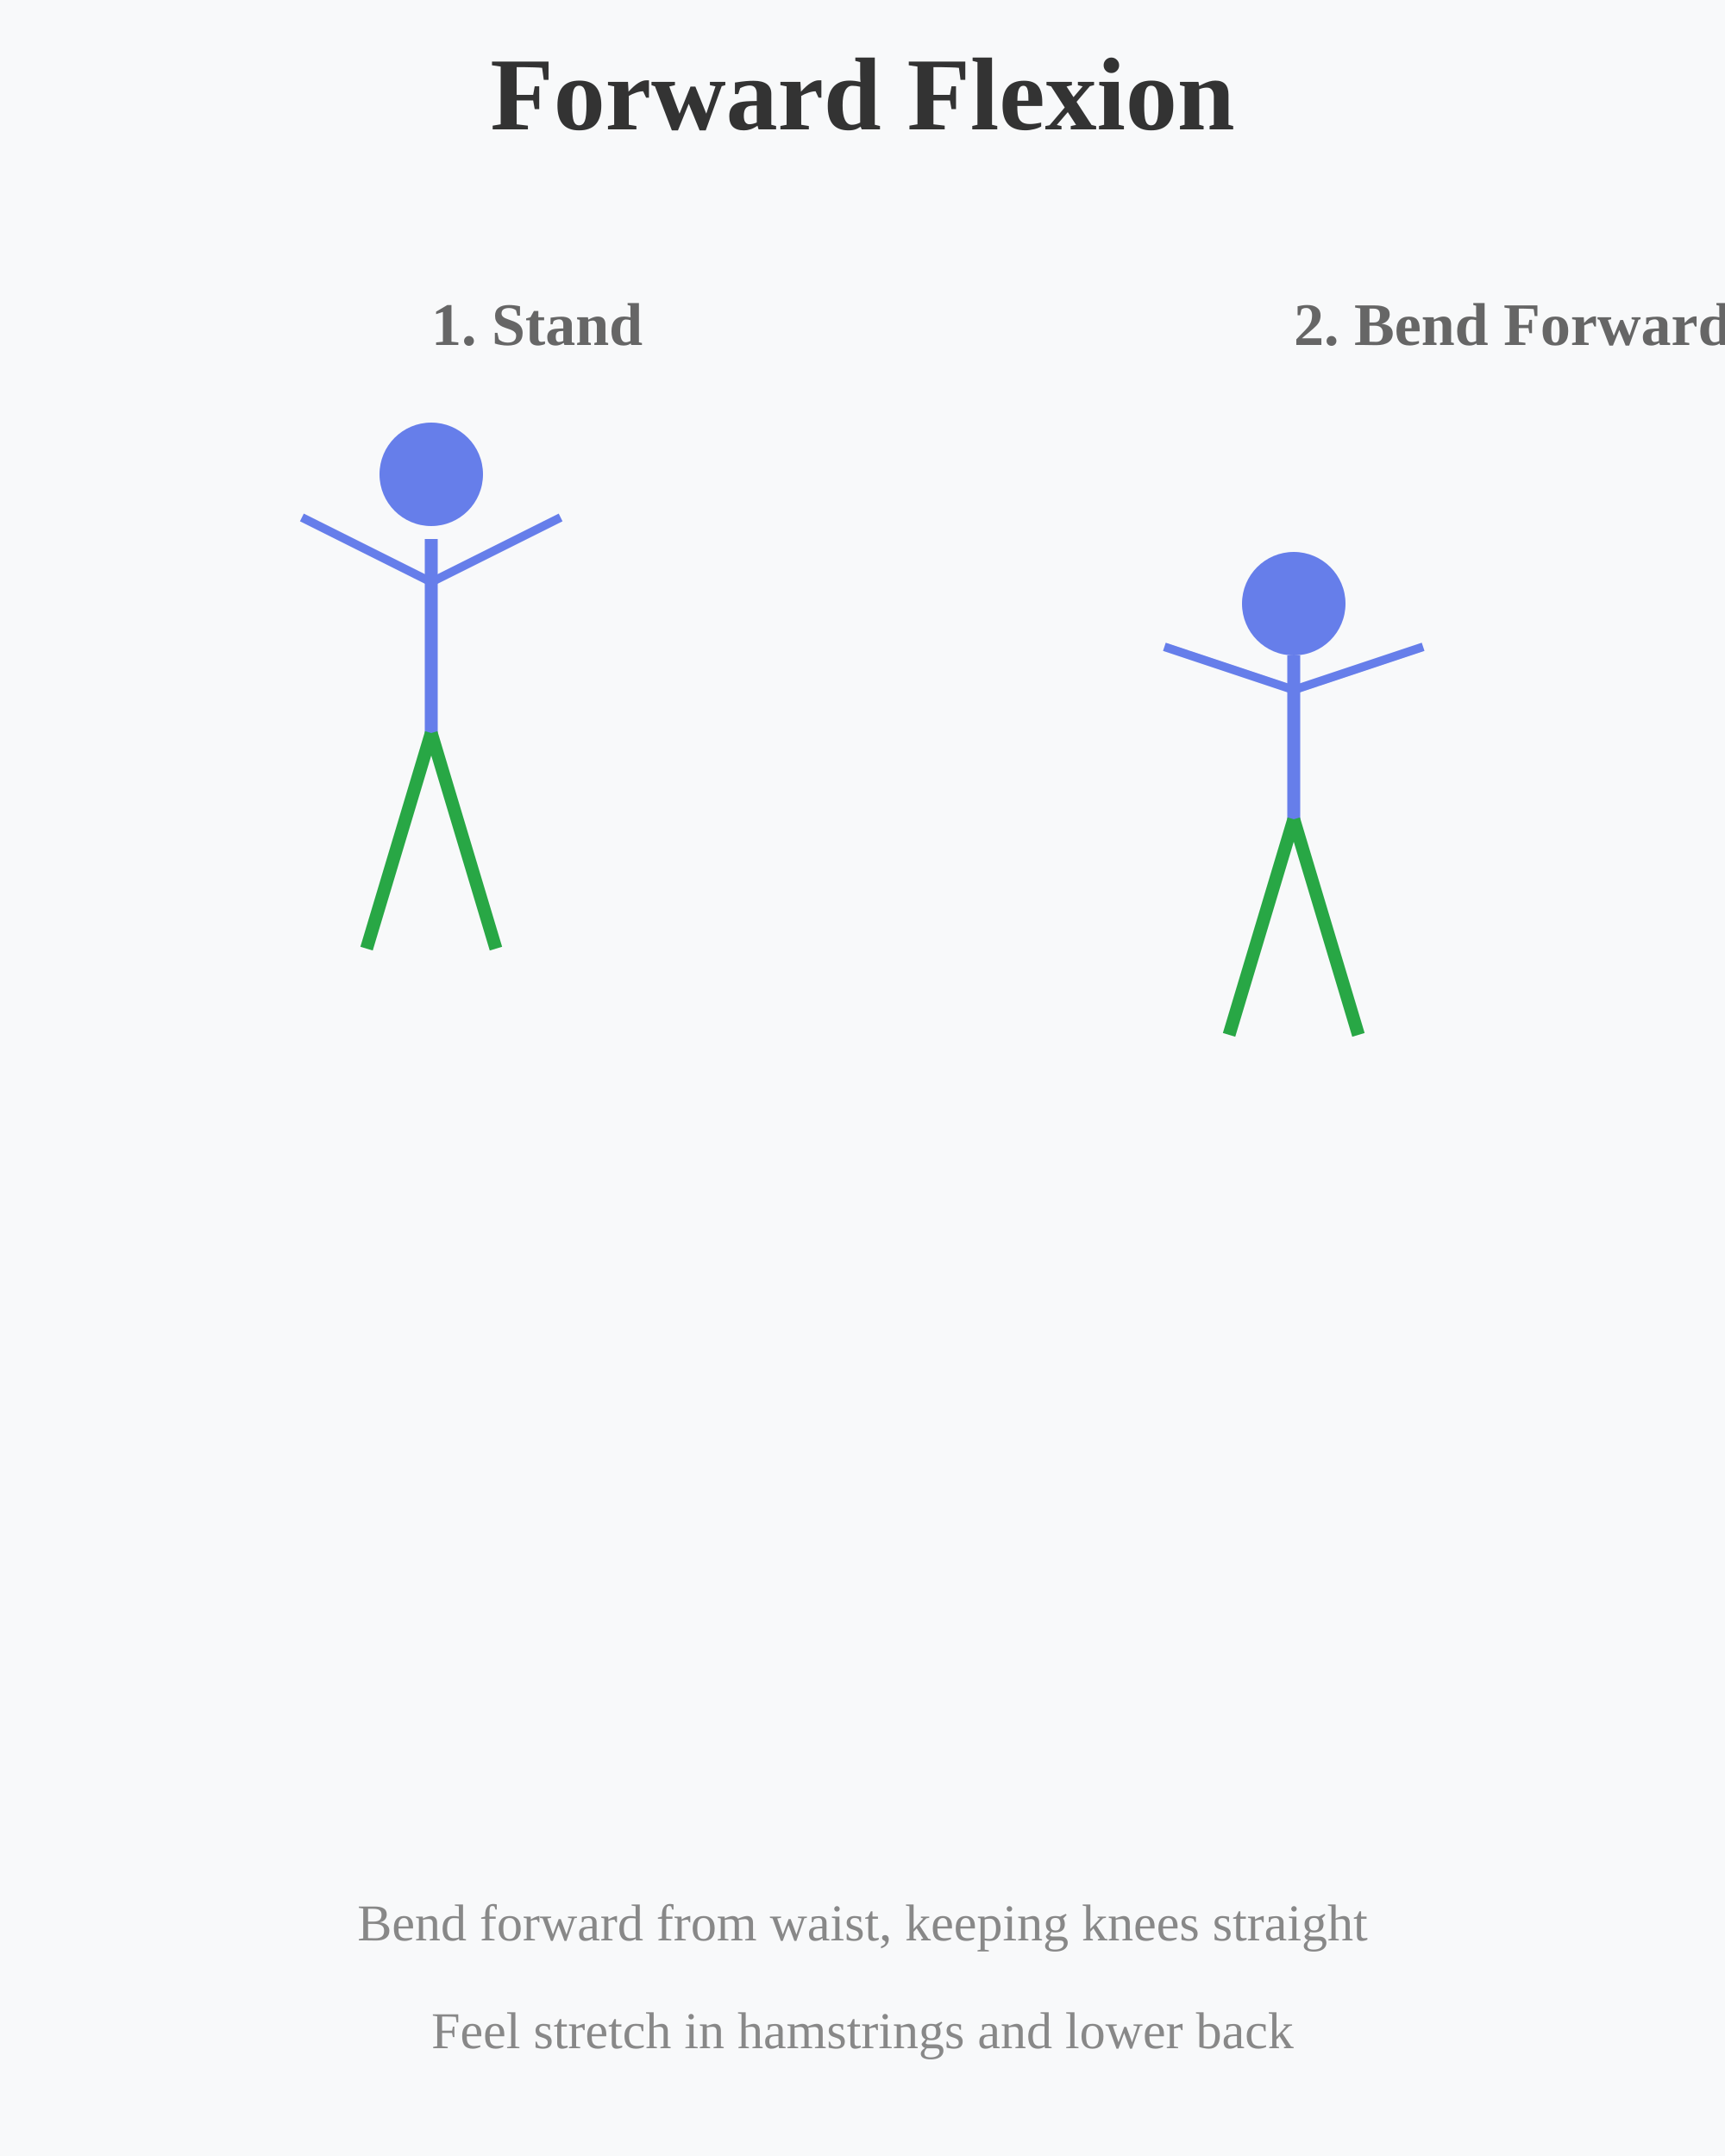
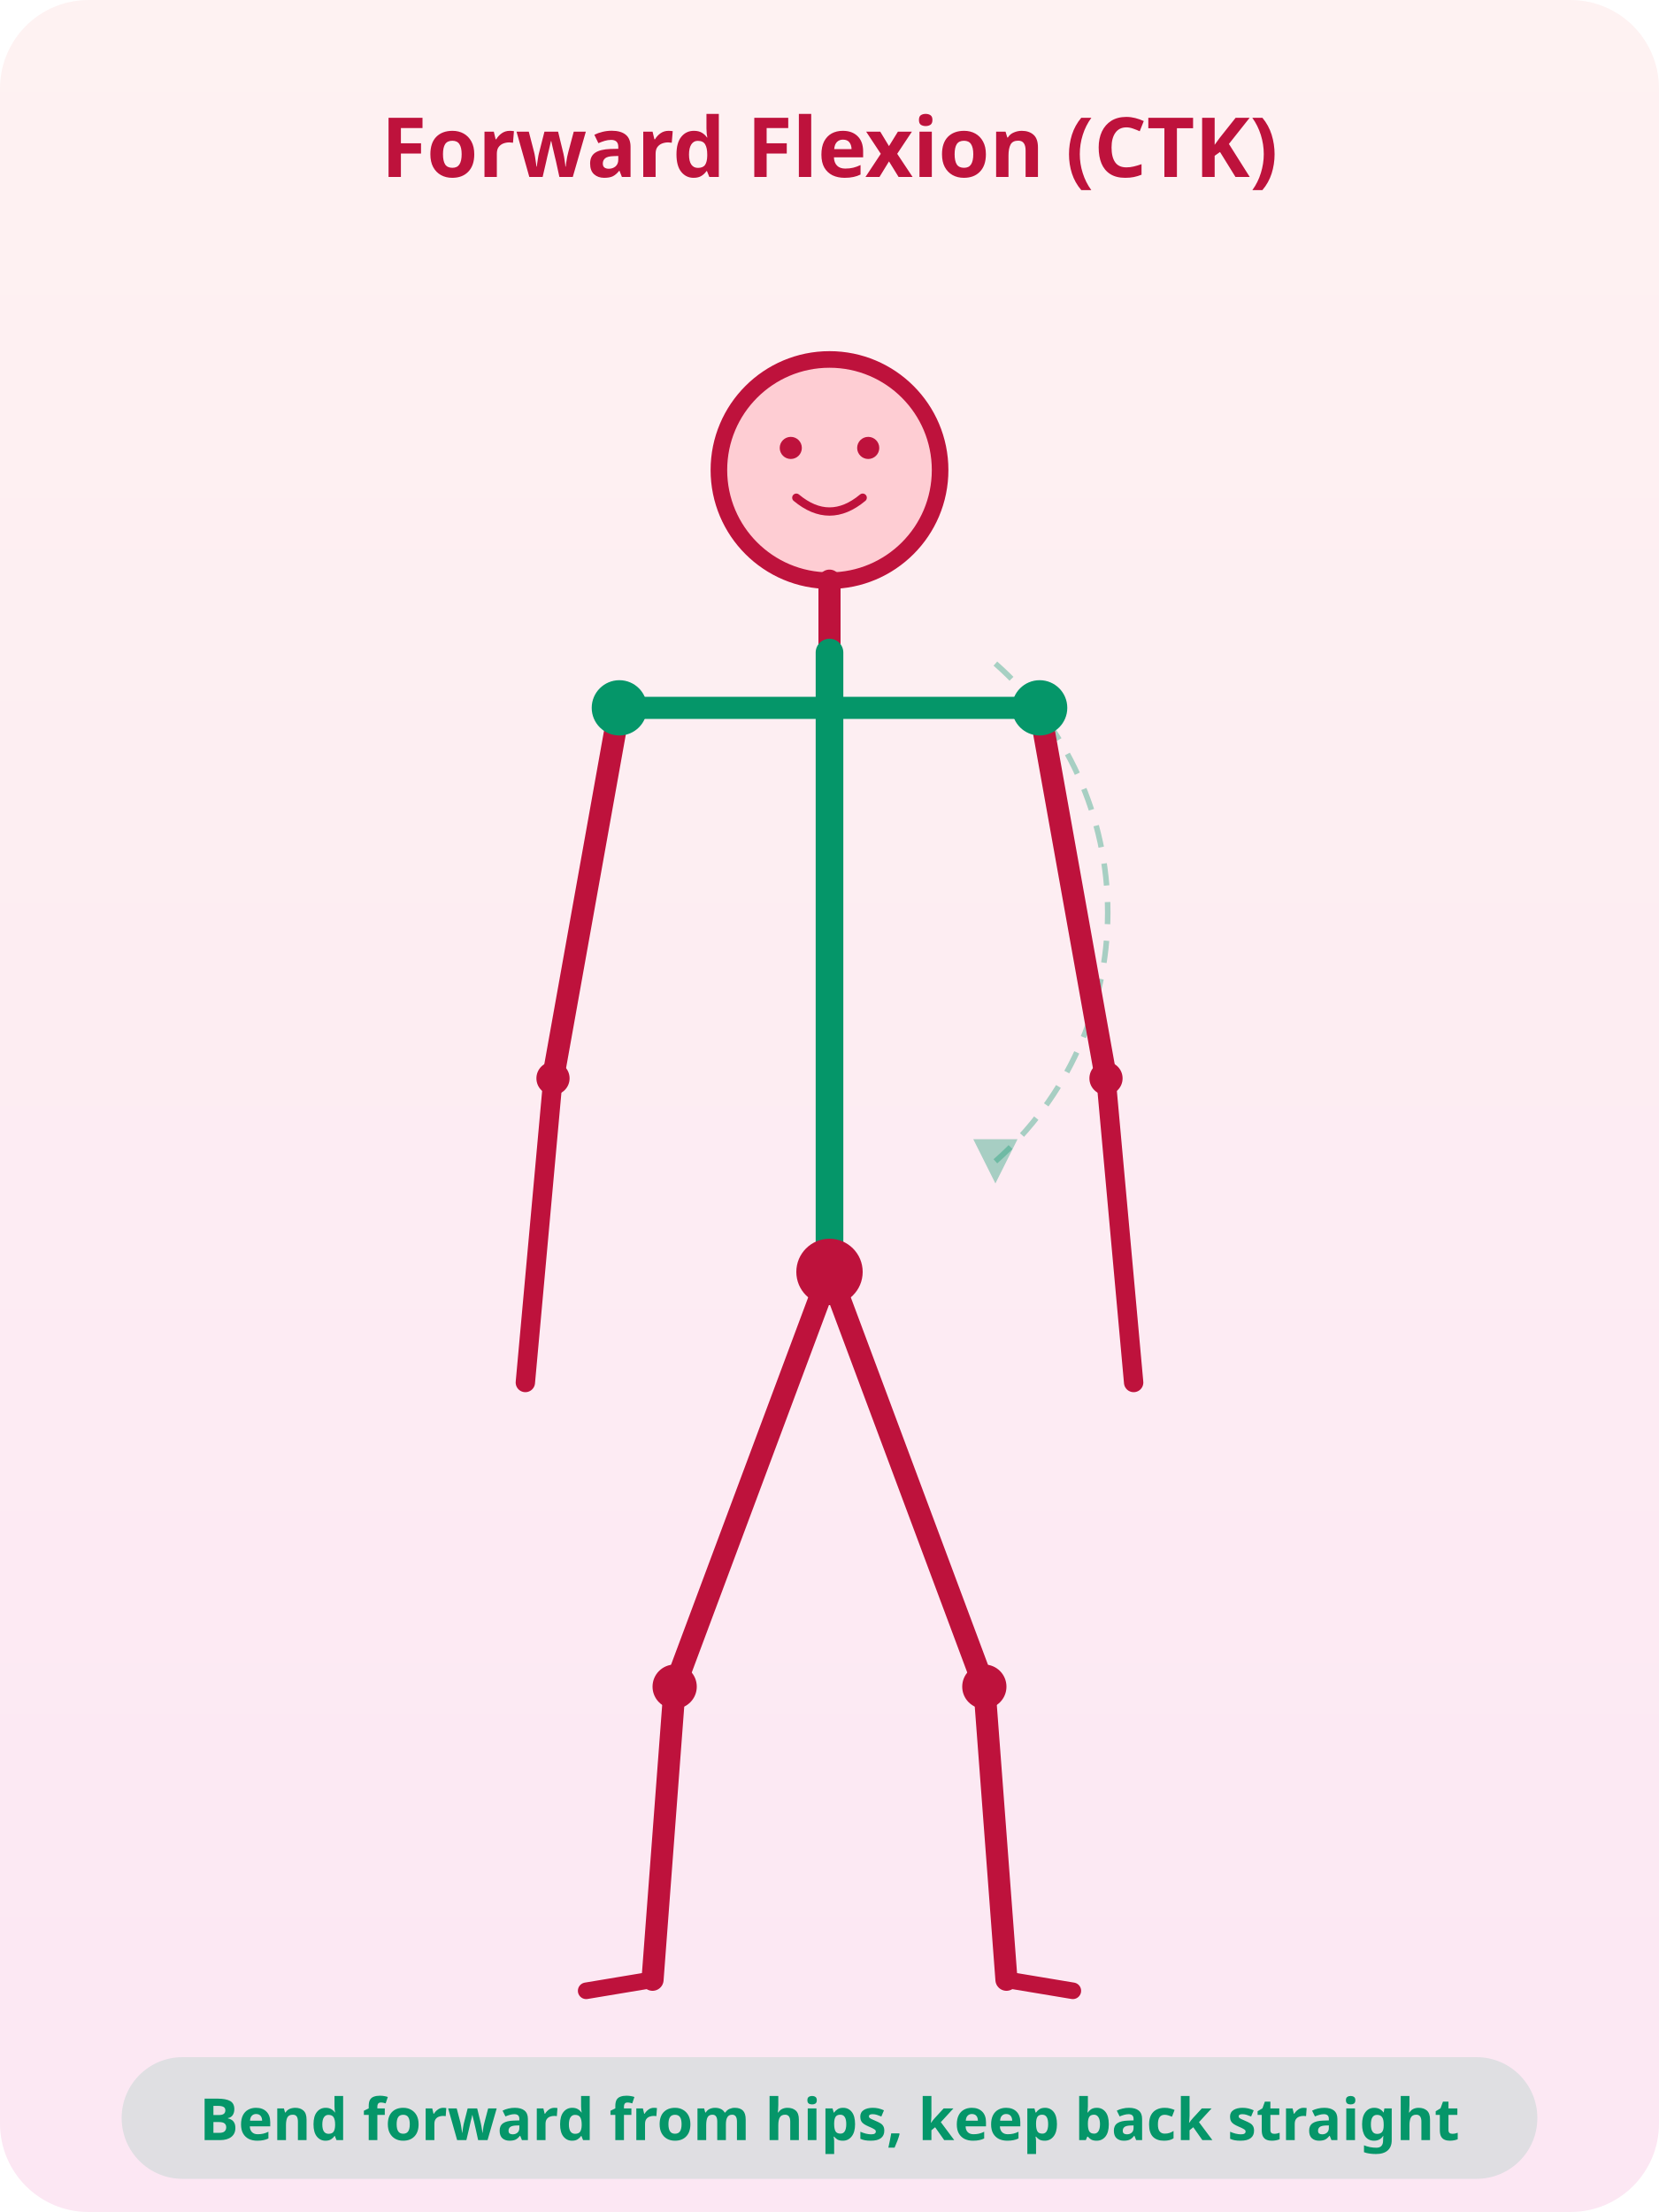
- <svg xmlns="http://www.w3.org/2000/svg" width="400" height="500">
-   <rect width="400" height="500" fill="#f8f9fa" />
-   <text x="200" y="30" font-size="24" font-weight="bold" text-anchor="middle" fill="#333">Forward Flexion</text>
+ <svg xmlns="http://www.w3.org/2000/svg" viewBox="0 0 300 400">
+   <defs>
+     <linearGradient id="bg" x1="0" y1="0" x2="0" y2="1">
+       <stop offset="0%" stop-color="#fef2f2" />
+       <stop offset="100%" stop-color="#fce7f3" />
+     </linearGradient>
+   </defs>
+   <rect width="300" height="400" rx="16" fill="url(#bg)" />
+   <text x="150" y="32" text-anchor="middle" font-family="system-ui,sans-serif" font-size="15" font-weight="800" fill="#be123c">Forward Flexion (CTK)</text>
+   <path d="M180,120 A60,60 0 0,1 180,210" fill="none" stroke="#059669" stroke-width="1" stroke-dasharray="4,3" opacity="0.35" />
+   <polygon points="180,214 176,206 184,206" fill="#059669" opacity="0.35" />
  <g>
-     <text x="100" y="80" font-size="14" font-weight="bold" fill="#666">1. Stand</text>
-     <circle cx="100" cy="110" r="12" fill="#667eea" />
-     <line x1="100" y1="125" x2="100" y2="170" stroke="#667eea" stroke-width="3" />
-     <line x1="100" y1="135" x2="70" y2="120" stroke="#667eea" stroke-width="2" />
-     <line x1="100" y1="135" x2="130" y2="120" stroke="#667eea" stroke-width="2" />
-     <line x1="100" y1="170" x2="85" y2="220" stroke="#28a745" stroke-width="3" />
-     <line x1="100" y1="170" x2="115" y2="220" stroke="#28a745" stroke-width="3" />
+     <animateTransform attributeName="transform" type="rotate" values="0 150 230;-45 150 230;0 150 230" dur="4s" repeatCount="indefinite" calcMode="spline" keySplines="0.4 0 0.2 1;0.4 0 0.2 1" />
+     <circle cx="150" cy="85" r="20" fill="#fecdd3" stroke="#be123c" stroke-width="3" />
+     <circle cx="143" cy="81" r="2" fill="#be123c" />
+     <circle cx="157" cy="81" r="2" fill="#be123c" />
+     <path d="M144,90 Q150,95 156,90" fill="none" stroke="#be123c" stroke-width="1.5" stroke-linecap="round" />
+     <line x1="150" y1="105" x2="150" y2="118" stroke="#be123c" stroke-width="4" stroke-linecap="round" />
+     <line x1="150" y1="118" x2="150" y2="230" stroke="#059669" stroke-width="5" stroke-linecap="round" />
+     <line x1="112" y1="128" x2="188" y2="128" stroke="#059669" stroke-width="4" stroke-linecap="round" />
+     <line x1="112" y1="128" x2="100" y2="195" stroke="#be123c" stroke-width="4" stroke-linecap="round" />
+     <line x1="100" y1="195" x2="95" y2="250" stroke="#be123c" stroke-width="3.5" stroke-linecap="round" />
+     <circle cx="100" cy="195" r="3" fill="#be123c" />
+     <line x1="188" y1="128" x2="200" y2="195" stroke="#be123c" stroke-width="4" stroke-linecap="round" />
+     <line x1="200" y1="195" x2="205" y2="250" stroke="#be123c" stroke-width="3.5" stroke-linecap="round" />
+     <circle cx="200" cy="195" r="3" fill="#be123c" />
+     <circle cx="112" cy="128" r="5" fill="#059669" />
+     <circle cx="188" cy="128" r="5" fill="#059669" />
  </g>
-   <g>
-     <text x="300" y="80" font-size="14" font-weight="bold" fill="#666">2. Bend Forward</text>
-     <circle cx="300" cy="140" r="12" fill="#667eea" />
-     <line x1="300" y1="152" x2="300" y2="190" stroke="#667eea" stroke-width="3" />
-     <line x1="300" y1="160" x2="270" y2="150" stroke="#667eea" stroke-width="2" />
-     <line x1="300" y1="160" x2="330" y2="150" stroke="#667eea" stroke-width="2" />
-     <line x1="300" y1="190" x2="285" y2="240" stroke="#28a745" stroke-width="3" />
-     <line x1="300" y1="190" x2="315" y2="240" stroke="#28a745" stroke-width="3" />
-   </g>
-   <text x="200" y="450" font-size="12" text-anchor="middle" fill="#888">Bend forward from waist, keeping knees straight</text>
-   <text x="200" y="475" font-size="12" text-anchor="middle" fill="#888">Feel stretch in hamstrings and lower back</text>
+   <circle cx="150" cy="230" r="6" fill="#be123c" />
+   <line x1="150" y1="230" x2="122" y2="305" stroke="#be123c" stroke-width="4" stroke-linecap="round" />
+   <line x1="122" y1="305" x2="118" y2="358" stroke="#be123c" stroke-width="4" stroke-linecap="round" />
+   <circle cx="122" cy="305" r="4" fill="#be123c" />
+   <line x1="118" y1="358" x2="106" y2="360" stroke="#be123c" stroke-width="3" stroke-linecap="round" />
+   <line x1="150" y1="230" x2="178" y2="305" stroke="#be123c" stroke-width="4" stroke-linecap="round" />
+   <line x1="178" y1="305" x2="182" y2="358" stroke="#be123c" stroke-width="4" stroke-linecap="round" />
+   <circle cx="178" cy="305" r="4" fill="#be123c" />
+   <line x1="182" y1="358" x2="194" y2="360" stroke="#be123c" stroke-width="3" stroke-linecap="round" />
+   <rect x="22" y="372" width="256" height="22" rx="11" fill="#059669" opacity="0.12" />
+   <text x="150" y="387" text-anchor="middle" font-family="system-ui,sans-serif" font-size="10.5" font-weight="600" fill="#059669">Bend forward from hips, keep back straight</text>
</svg>
